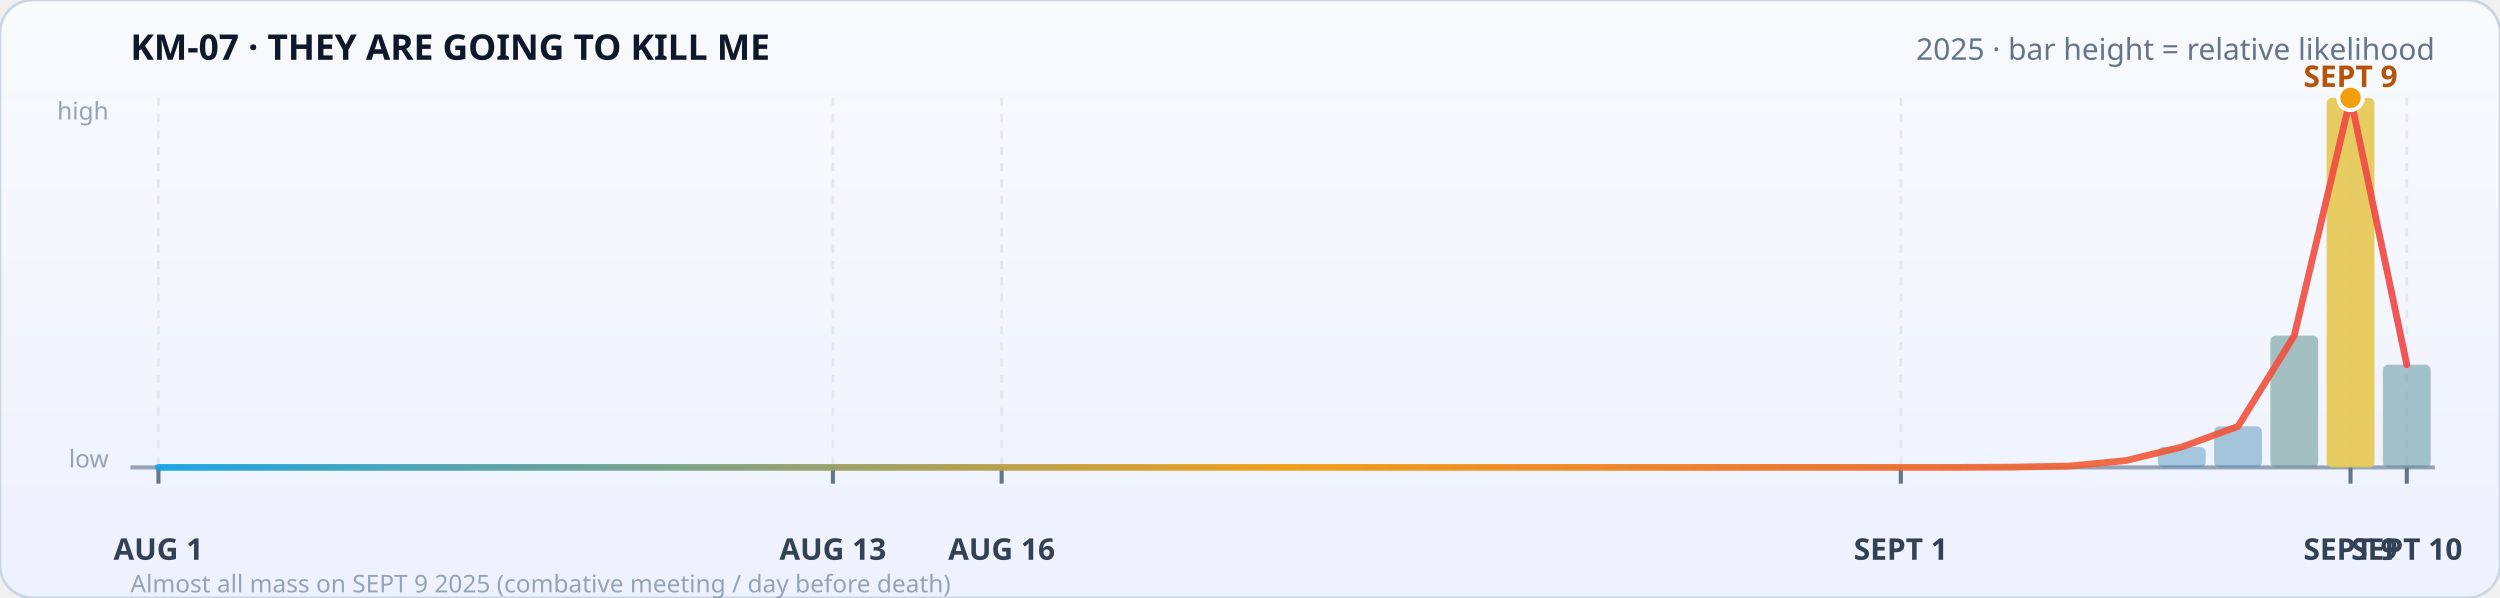
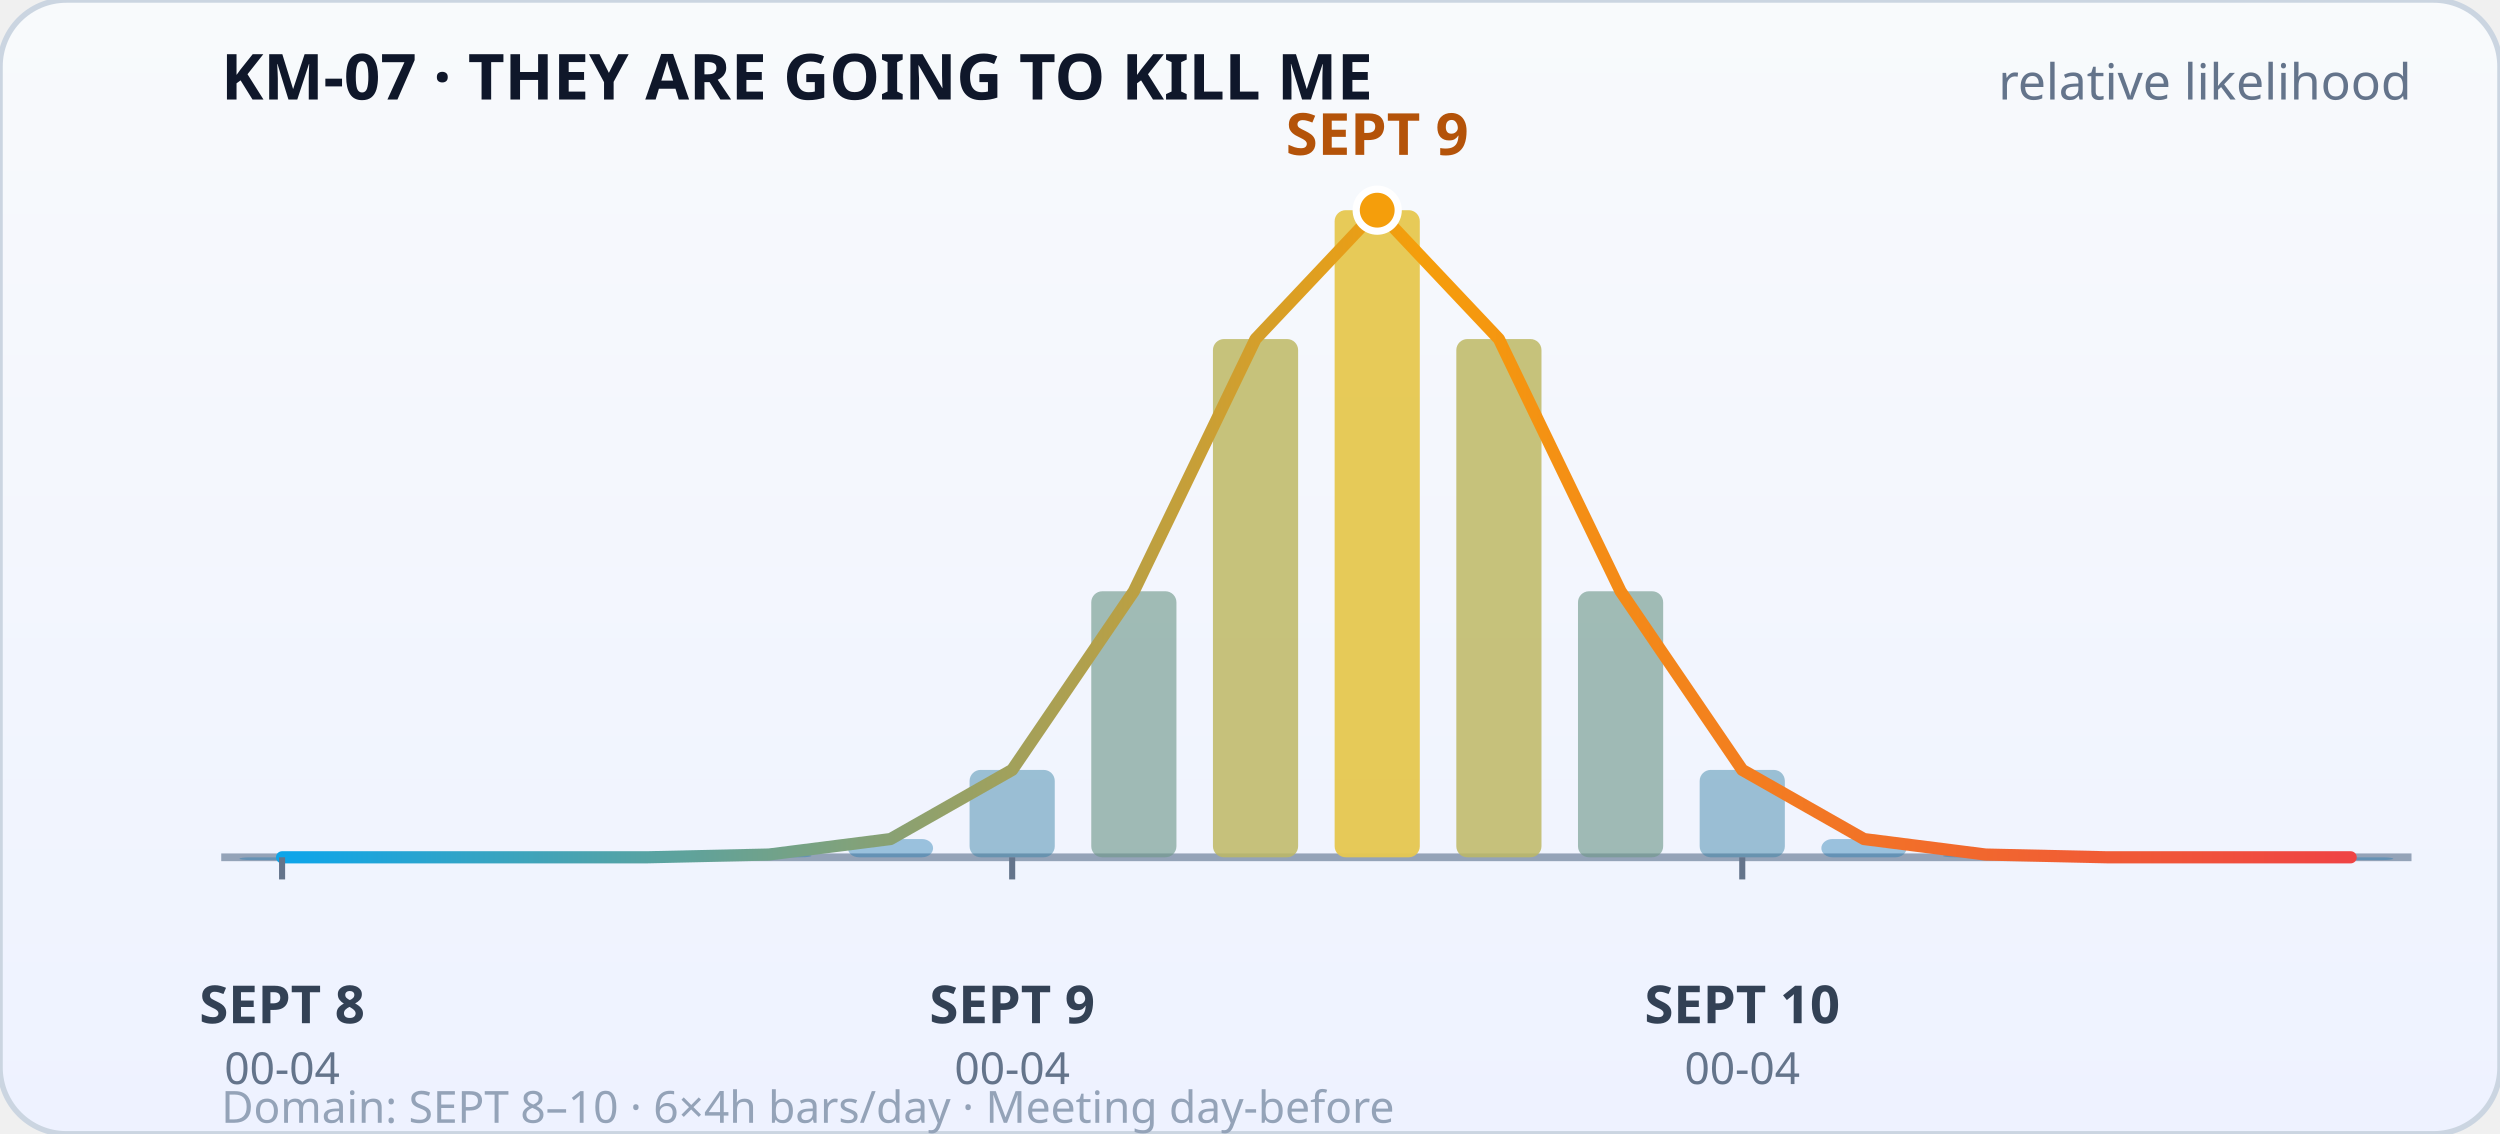
- <svg xmlns="http://www.w3.org/2000/svg" viewBox="0 0 920 220" width="100%" role="img" aria-label="KM-07 · THEY ARE GOING TO KILL ME likelihood timeline">
+ <svg xmlns="http://www.w3.org/2000/svg" viewBox="0 0 452 205" width="452" height="205" role="img" aria-label="KM-07 · THEY ARE GOING TO KILL ME">
  <defs>
-     <linearGradient id="bg07" x1="0" y1="0" x2="0" y2="1">
+     <linearGradient id="bgKM07THEYAR" x1="0" y1="0" x2="0" y2="1">
      <stop offset="0%" stop-color="#f8fafc" />
      <stop offset="100%" stop-color="#eef2ff" />
    </linearGradient>
-     <linearGradient id="curve07" x1="0" y1="0" x2="1" y2="0">
+     <linearGradient id="cvKM07THEYAR" x1="0" y1="0" x2="1" y2="0">
      <stop offset="0%" stop-color="#0ea5e9" />
-       <stop offset="50%" stop-color="#f59e0b" />
+       <stop offset="55%" stop-color="#f59e0b" />
      <stop offset="100%" stop-color="#ef4444" />
    </linearGradient>
  </defs>
-   <rect width="920" height="220" rx="12" fill="url(#bg07)" stroke="#cbd5e1" stroke-width="1" />
-   <text x="48" y="22" font-family="system-ui,Segoe UI,sans-serif" font-size="13" font-weight="700" fill="#0f172a">KM-07 · THEY ARE GOING TO KILL ME</text>
-   <text x="896" y="22" text-anchor="end" font-family="system-ui,Segoe UI,sans-serif" font-size="11" fill="#64748b">2025 · bar height = relative likelihood</text>
-   <line x1="48" y1="172" x2="896" y2="172" stroke="#94a3b8" stroke-width="1.5" />
-   <text x="40" y="44" text-anchor="end" font-family="system-ui,Segoe UI,sans-serif" font-size="9" fill="#94a3b8">high</text>
-   <text x="40" y="172" text-anchor="end" font-family="system-ui,Segoe UI,sans-serif" font-size="9" fill="#94a3b8">low</text>
-   <line x1="58.3" y1="172" x2="58.3" y2="178" stroke="#64748b" stroke-width="1.5" />
-   <text x="58.3" y="206" text-anchor="middle" font-family="system-ui,Segoe UI,sans-serif" font-size="11" font-weight="600" fill="#334155">AUG 1</text>
-   <line x1="58.3" y1="36" x2="58.3" y2="172" stroke="#e2e8f0" stroke-width="1" stroke-dasharray="3 3" />
-   <line x1="306.5" y1="172" x2="306.5" y2="178" stroke="#64748b" stroke-width="1.5" />
-   <text x="306.5" y="206" text-anchor="middle" font-family="system-ui,Segoe UI,sans-serif" font-size="11" font-weight="600" fill="#334155">AUG 13</text>
-   <line x1="306.5" y1="36" x2="306.5" y2="172" stroke="#e2e8f0" stroke-width="1" stroke-dasharray="3 3" />
-   <line x1="368.6" y1="172" x2="368.6" y2="178" stroke="#64748b" stroke-width="1.5" />
-   <text x="368.6" y="206" text-anchor="middle" font-family="system-ui,Segoe UI,sans-serif" font-size="11" font-weight="600" fill="#334155">AUG 16</text>
-   <line x1="368.6" y1="36" x2="368.6" y2="172" stroke="#e2e8f0" stroke-width="1" stroke-dasharray="3 3" />
-   <line x1="699.5" y1="172" x2="699.5" y2="178" stroke="#64748b" stroke-width="1.5" />
-   <text x="699.5" y="206" text-anchor="middle" font-family="system-ui,Segoe UI,sans-serif" font-size="11" font-weight="600" fill="#334155">SEPT 1</text>
-   <line x1="699.5" y1="36" x2="699.5" y2="172" stroke="#e2e8f0" stroke-width="1" stroke-dasharray="3 3" />
-   <line x1="865.0" y1="172" x2="865.0" y2="178" stroke="#64748b" stroke-width="1.5" />
-   <text x="865.0" y="206" text-anchor="middle" font-family="system-ui,Segoe UI,sans-serif" font-size="11" font-weight="600" fill="#334155">SEPT 9</text>
-   <line x1="865.0" y1="36" x2="865.0" y2="172" stroke="#e2e8f0" stroke-width="1" stroke-dasharray="3 3" />
-   <line x1="885.7" y1="172" x2="885.7" y2="178" stroke="#64748b" stroke-width="1.5" />
-   <text x="885.7" y="206" text-anchor="middle" font-family="system-ui,Segoe UI,sans-serif" font-size="11" font-weight="600" fill="#334155">SEPT 10</text>
-   <line x1="885.7" y1="36" x2="885.7" y2="172" stroke="#e2e8f0" stroke-width="1" stroke-dasharray="3 3" />
-   <rect x="794.1" y="164.5" width="17.6" height="7.5" rx="2" fill="rgb(41,124,174)" fill-opacity="0.38" />
-   <rect x="814.8" y="156.9" width="17.6" height="15.1" rx="2" fill="rgb(52,128,168)" fill-opacity="0.41" />
-   <rect x="835.5" y="123.5" width="17.6" height="48.5" rx="2" fill="rgb(101,148,144)" fill-opacity="0.55" />
-   <rect x="856.2" y="36.0" width="17.6" height="136.0" rx="2" fill="rgb(230,200,80)" fill-opacity="0.90" />
-   <rect x="876.9" y="134.2" width="17.6" height="37.8" rx="2" fill="rgb(85,142,152)" fill-opacity="0.50" />
-   <path d="M 58.3,172.0 L 79.0,172.0 L 99.7,172.0 L 120.4,172.0 L 141.1,172.0 L 161.8,172.0 L 182.4,172.0 L 203.1,172.0 L 223.8,172.0 L 244.5,172.0 L 265.2,172.0 L 285.9,172.0 L 306.5,172.0 L 327.2,172.0 L 347.9,172.0 L 368.6,172.0 L 389.3,172.0 L 410.0,172.0 L 430.6,172.0 L 451.3,172.0 L 472.0,172.0 L 492.7,172.0 L 513.4,172.0 L 534.0,172.0 L 554.7,172.0 L 575.4,172.0 L 596.1,172.0 L 616.8,172.0 L 637.5,172.0 L 658.1,172.0 L 678.8,172.0 L 699.5,172.0 L 720.2,172.0 L 740.9,171.9 L 761.6,171.5 L 782.2,169.5 L 802.9,164.5 L 823.6,156.9 L 844.3,123.5 L 865.0,36.0 L 885.7,134.2" fill="none" stroke="url(#curve07)" stroke-width="2.5" stroke-linecap="round" stroke-linejoin="round" opacity="0.9" />
-   <circle cx="865.0" cy="36.0" r="4.5" fill="#f59e0b" stroke="#fff" stroke-width="1.5" />
-   <text x="865.0" y="32.0" text-anchor="middle" font-family="system-ui,Segoe UI,sans-serif" font-size="11" font-weight="700" fill="#b45309">SEPT 9</text>
-   <text x="48" y="218" font-family="system-ui,Segoe UI,sans-serif" font-size="9" fill="#94a3b8">Almost all mass on SEPT 9 2025 (combative meeting / day before death)</text>
+   <rect width="452" height="205" rx="12" fill="url(#bgKM07THEYAR)" stroke="#cbd5e1" />
+   <text x="40" y="18" font-family="system-ui,Segoe UI,sans-serif" font-size="11.5" font-weight="700" fill="#0f172a">KM-07 · THEY ARE GOING TO KILL ME</text>
+   <text x="436" y="18" text-anchor="end" font-family="system-ui,Segoe UI,sans-serif" font-size="9" fill="#64748b">relative likelihood</text>
+   <line x1="40" y1="155" x2="436" y2="155" stroke="#94a3b8" stroke-width="1.4" />
+   <rect x="43.3" y="155.0" width="15.4" height="0.5" rx="2" fill="rgb(30,120,179)" fill-opacity="0.40" />
+   <rect x="65.3" y="155.0" width="15.4" height="0.5" rx="2" fill="rgb(30,120,179)" fill-opacity="0.40" />
+   <rect x="87.3" y="155.0" width="15.4" height="0.5" rx="2" fill="rgb(30,120,179)" fill-opacity="0.40" />
+   <rect x="109.3" y="155.0" width="15.4" height="0.5" rx="2" fill="rgb(30,120,179)" fill-opacity="0.40" />
+   <rect x="131.3" y="154.5" width="15.4" height="0.5" rx="2" fill="rgb(30,120,179)" fill-opacity="0.40" />
+   <rect x="153.3" y="151.7" width="15.4" height="3.3" rx="2" fill="rgb(35,122,177)" fill-opacity="0.42" />
+   <rect x="175.3" y="139.2" width="15.4" height="15.8" rx="2" fill="rgb(57,130,166)" fill-opacity="0.47" />
+   <rect x="197.3" y="106.9" width="15.4" height="48.1" rx="2" fill="rgb(112,152,138)" fill-opacity="0.63" />
+   <rect x="219.3" y="61.3" width="15.4" height="93.7" rx="2" fill="rgb(190,184,99)" fill-opacity="0.84" />
+   <rect x="241.3" y="38.0" width="15.4" height="117.0" rx="2" fill="rgb(230,200,80)" fill-opacity="0.95" />
+   <rect x="263.3" y="61.3" width="15.4" height="93.7" rx="2" fill="rgb(190,184,99)" fill-opacity="0.84" />
+   <rect x="285.3" y="106.9" width="15.4" height="48.1" rx="2" fill="rgb(112,152,138)" fill-opacity="0.63" />
+   <rect x="307.3" y="139.2" width="15.4" height="15.8" rx="2" fill="rgb(57,130,166)" fill-opacity="0.47" />
+   <rect x="329.3" y="151.7" width="15.4" height="3.3" rx="2" fill="rgb(35,122,177)" fill-opacity="0.42" />
+   <rect x="351.3" y="154.5" width="15.4" height="0.5" rx="2" fill="rgb(30,120,179)" fill-opacity="0.40" />
+   <rect x="373.3" y="155.0" width="15.4" height="0.5" rx="2" fill="rgb(30,120,179)" fill-opacity="0.40" />
+   <rect x="395.3" y="155.0" width="15.4" height="0.5" rx="2" fill="rgb(30,120,179)" fill-opacity="0.40" />
+   <rect x="417.3" y="155.0" width="15.4" height="0.5" rx="2" fill="rgb(30,120,179)" fill-opacity="0.40" />
+   <path d="M 51.0,155.0 L 73.0,155.0 L 95.0,155.0 L 117.0,155.0 L 139.0,154.5 L 161.0,151.7 L 183.0,139.2 L 205.0,106.9 L 227.0,61.3 L 249.0,38.0 L 271.0,61.3 L 293.0,106.9 L 315.0,139.2 L 337.0,151.7 L 359.0,154.5 L 381.0,155.0 L 403.0,155.0 L 425.0,155.0" fill="none" stroke="url(#cvKM07THEYAR)" stroke-width="2.2" stroke-linecap="round" stroke-linejoin="round" />
+   <circle cx="249.0" cy="38.0" r="3.8" fill="#f59e0b" stroke="#fff" stroke-width="1.3" />
+   <text x="249.0" y="28.0" text-anchor="middle" font-family="system-ui,Segoe UI,sans-serif" font-size="10.5" font-weight="700" fill="#b45309">SEPT 9</text>
+   <line x1="51.0" y1="155" x2="51.0" y2="159" stroke="#64748b" stroke-width="1.1" />
+   <text x="51.0" y="185" text-anchor="middle" font-family="system-ui,Segoe UI,sans-serif" font-size="9.5" font-weight="600" fill="#334155">SEPT 8</text>
+   <text x="51.0" y="196" text-anchor="middle" font-family="system-ui,Segoe UI,sans-serif" font-size="8" fill="#64748b">00-04</text>
+   <line x1="183.0" y1="155" x2="183.0" y2="159" stroke="#64748b" stroke-width="1.1" />
+   <text x="183.0" y="185" text-anchor="middle" font-family="system-ui,Segoe UI,sans-serif" font-size="9.5" font-weight="600" fill="#334155">SEPT 9</text>
+   <text x="183.0" y="196" text-anchor="middle" font-family="system-ui,Segoe UI,sans-serif" font-size="8" fill="#64748b">00-04</text>
+   <line x1="315.0" y1="155" x2="315.0" y2="159" stroke="#64748b" stroke-width="1.1" />
+   <text x="315.0" y="185" text-anchor="middle" font-family="system-ui,Segoe UI,sans-serif" font-size="9.5" font-weight="600" fill="#334155">SEPT 10</text>
+   <text x="315.0" y="196" text-anchor="middle" font-family="system-ui,Segoe UI,sans-serif" font-size="8" fill="#64748b">00-04</text>
+   <text x="40" y="203" font-family="system-ui,Segoe UI,sans-serif" font-size="8" fill="#94a3b8">Domain: SEPT 8–10 · 6×4h bars/day · Meeting day-before</text>
</svg>
